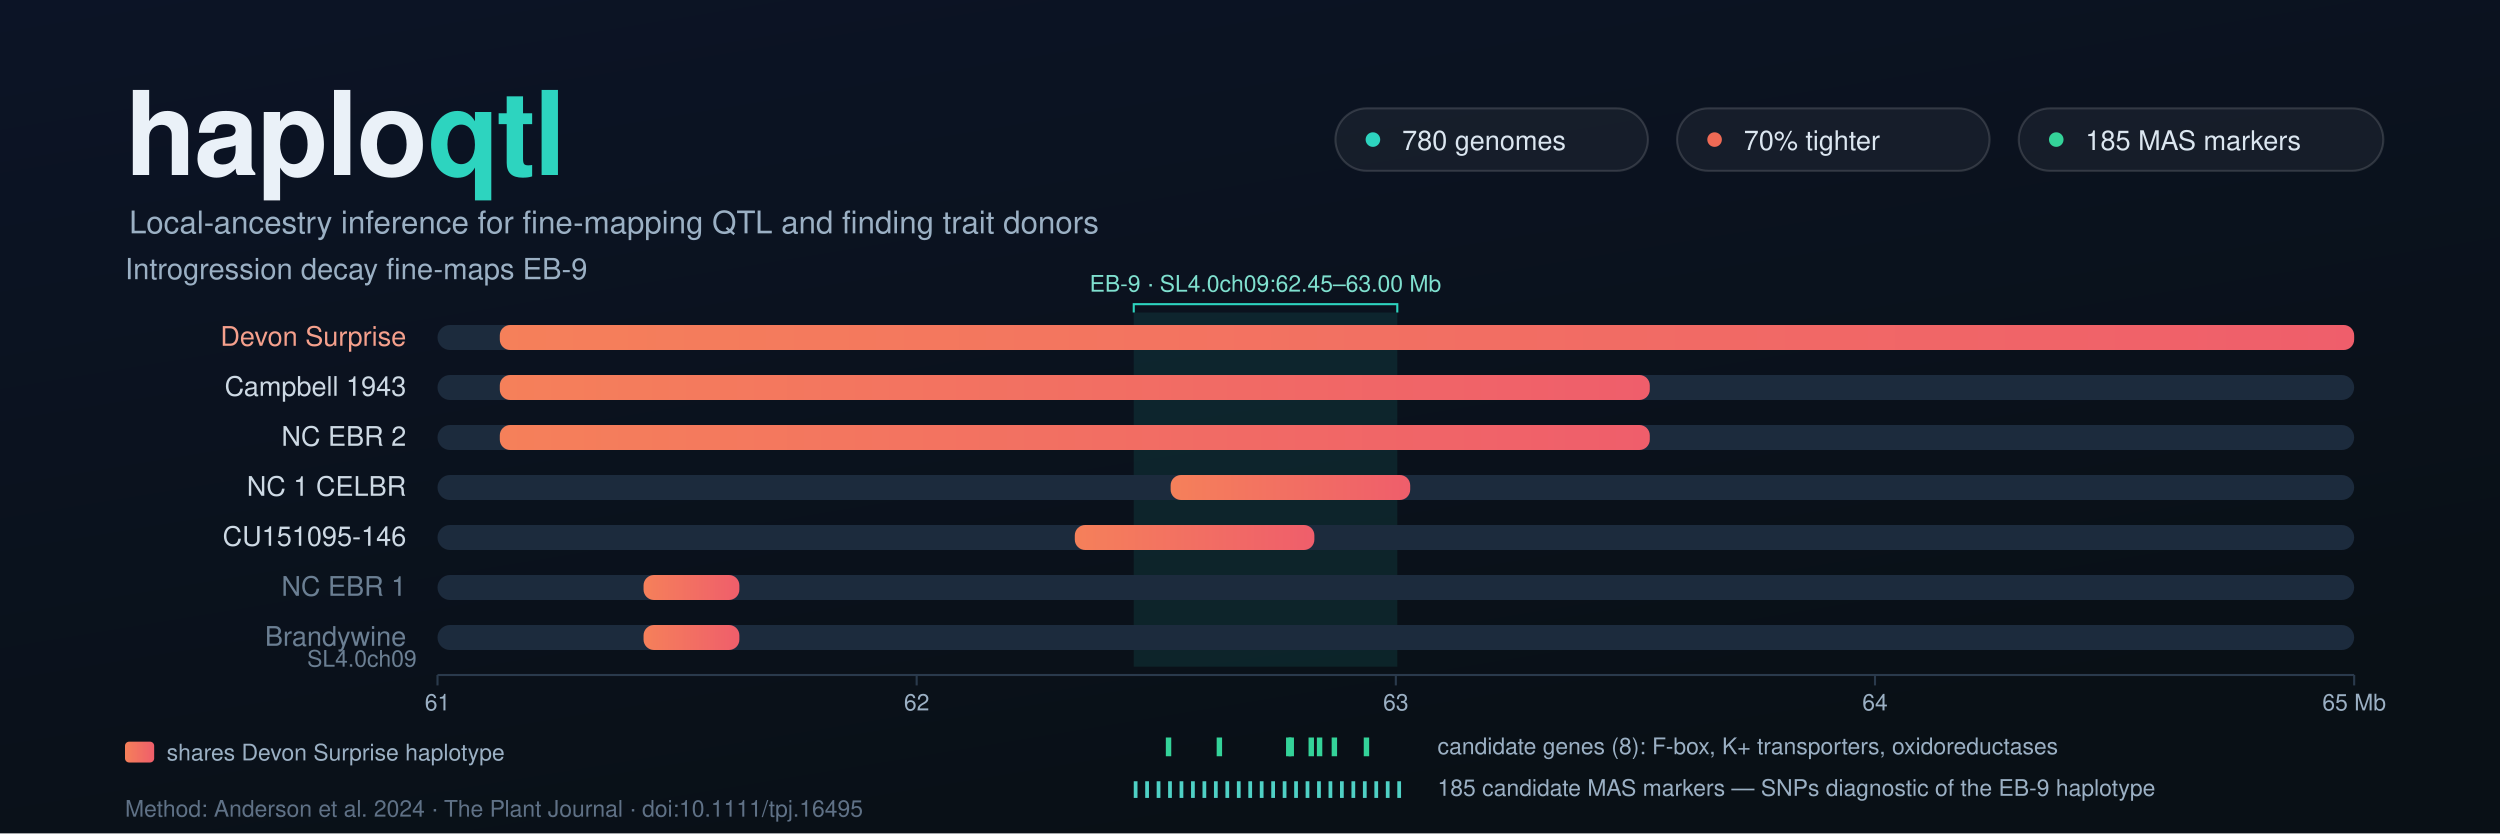
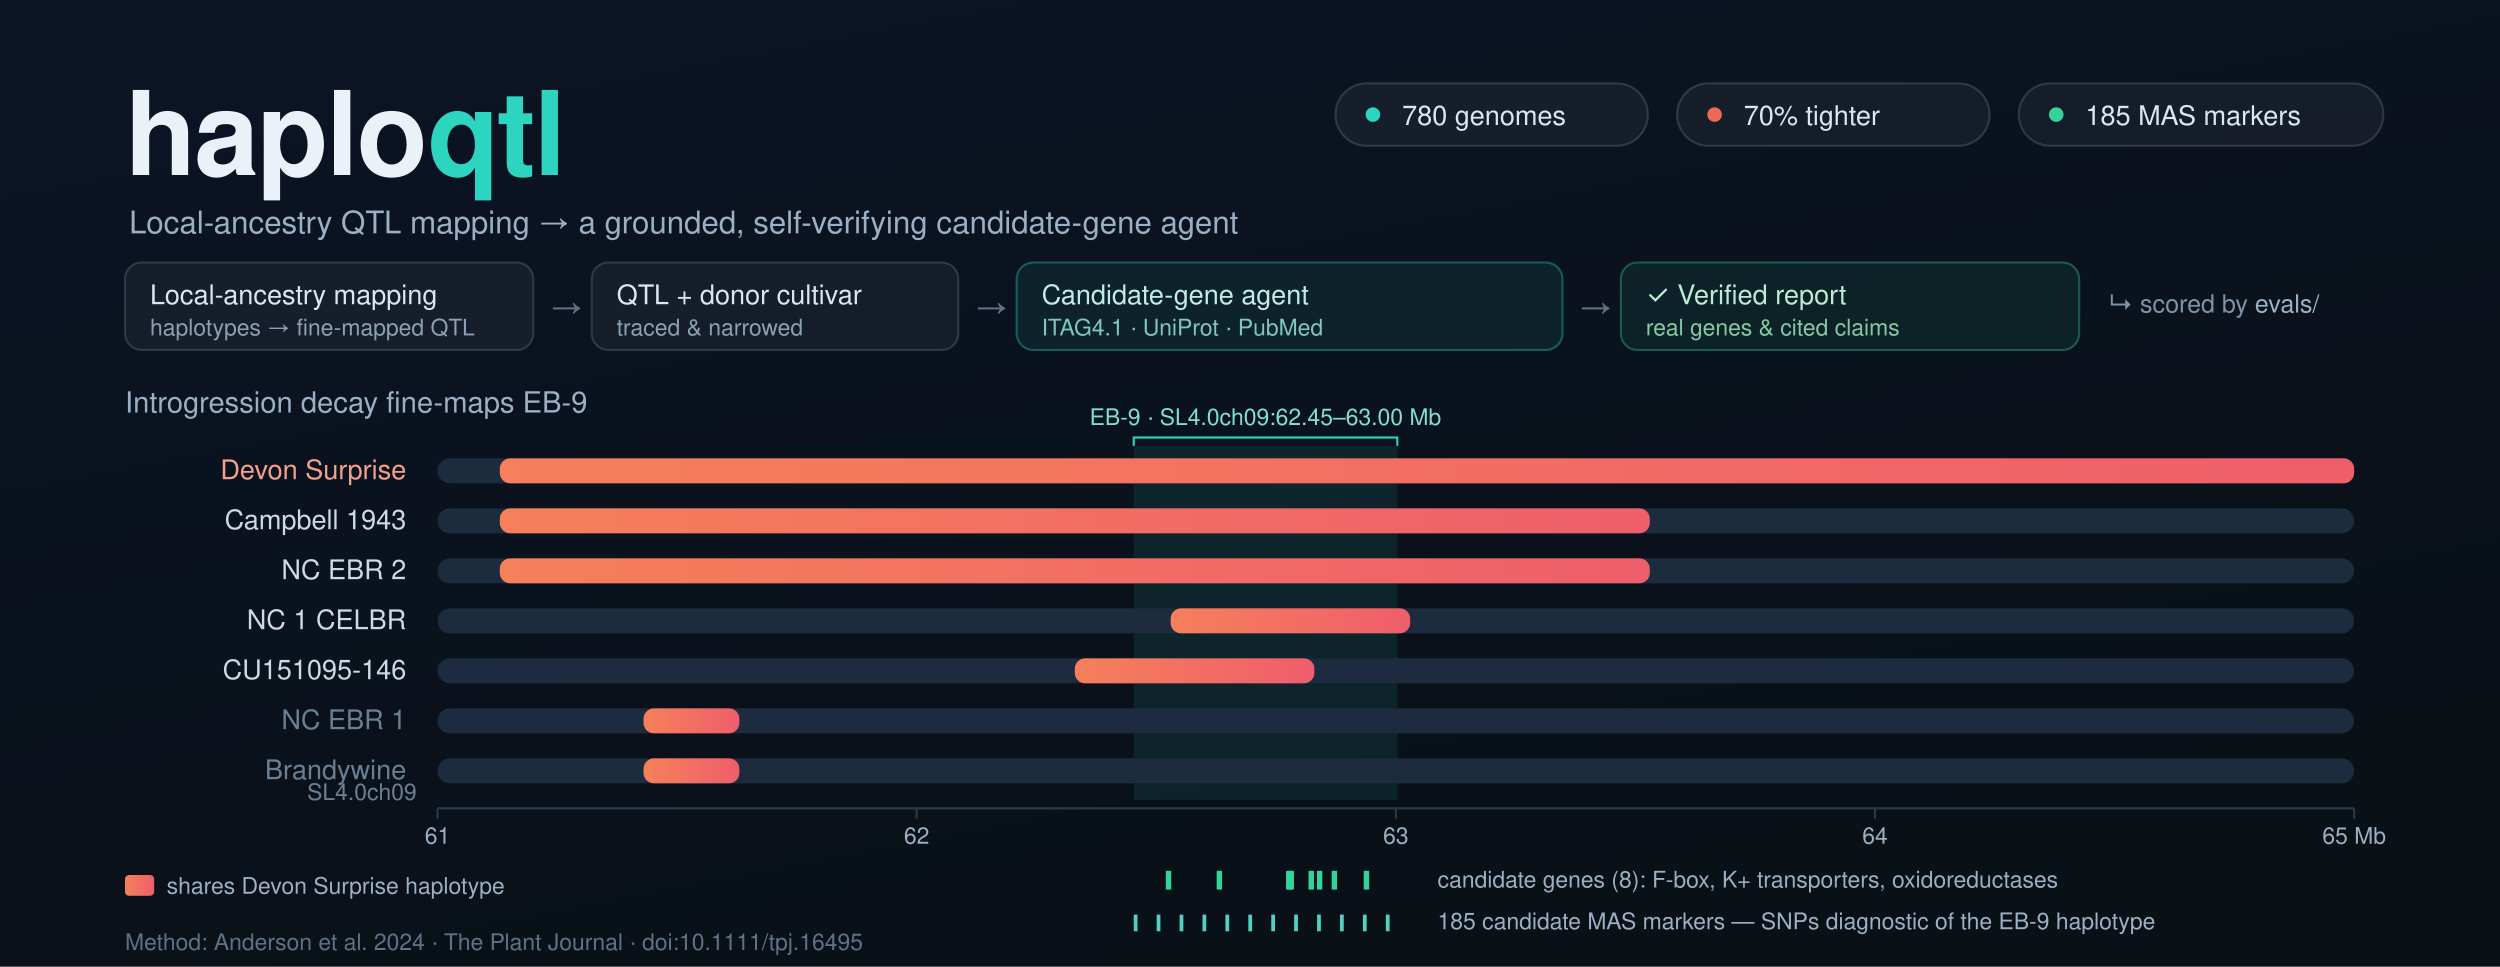
- <svg xmlns="http://www.w3.org/2000/svg" width="100%" viewBox="0 0 1200 400" role="img" font-family="ui-sans-serif, system-ui, -apple-system, Segoe UI, Helvetica, Arial, sans-serif">
+ <svg xmlns="http://www.w3.org/2000/svg" width="100%" viewBox="0 0 1200 464" role="img" font-family="ui-sans-serif, system-ui, -apple-system, Segoe UI, Helvetica, Arial, sans-serif">
  <defs>
    <linearGradient id="bg" x1="0" y1="0" x2="0.5" y2="1">
      <stop offset="0" stop-color="#0c1426" />
      <stop offset="1" stop-color="#091016" />
    </linearGradient>
    <linearGradient id="coral" x1="0" y1="0" x2="1" y2="0">
      <stop offset="0" stop-color="#f5805a" />
      <stop offset="1" stop-color="#ef5e6b" />
    </linearGradient>
  </defs>
-   <rect width="1200" height="400" fill="url(#bg)" />
+   <rect width="1200" height="464" fill="url(#bg)" />
  <text x="60" y="84" font-size="56" font-weight="700" letter-spacing="-1" fill="#eaf1f8">haplo<tspan fill="#2dd4bf">qtl</tspan>
  </text>
-   <text x="62" y="112" font-size="15" fill="#9bb0c4">Local-ancestry inference for fine-mapping QTL and finding trait donors</text>
-   <rect x="641" y="52" width="150" height="30" rx="15" fill="#ffffff" opacity="0.05" />
-   <rect x="641" y="52" width="150" height="30" rx="15" fill="none" stroke="#ffffff" stroke-opacity="0.14" />
-   <circle cx="659" cy="67" r="3.5" fill="#2dd4bf" />
-   <text x="673" y="72" font-size="13" fill="#dbe6f0">780 genomes</text>
-   <rect x="805" y="52" width="150" height="30" rx="15" fill="#ffffff" opacity="0.05" />
-   <rect x="805" y="52" width="150" height="30" rx="15" fill="none" stroke="#ffffff" stroke-opacity="0.14" />
-   <circle cx="823" cy="67" r="3.5" fill="#ef6a55" />
-   <text x="837" y="72" font-size="13" fill="#dbe6f0">70% tighter</text>
-   <rect x="969" y="52" width="175" height="30" rx="15" fill="#ffffff" opacity="0.05" />
-   <rect x="969" y="52" width="175" height="30" rx="15" fill="none" stroke="#ffffff" stroke-opacity="0.14" />
-   <circle cx="987" cy="67" r="3.5" fill="#34d399" />
-   <text x="1001" y="72" font-size="13" fill="#dbe6f0">185 MAS markers</text>
-   <text x="60" y="134" font-size="14" fill="#9bb0c4">Introgression decay fine-maps EB-9</text>
-   <rect x="544.2" y="150" width="126.5" height="170" fill="#2dd4bf" opacity="0.10" />
-   <path d="M544.2 150 V146 H670.7 V150" fill="none" stroke="#2dd4bf" stroke-width="1" />
-   <text x="607.4" y="140" text-anchor="middle" font-size="11" fill="#7fe0cf">EB-9 · SL4.0ch09:62.45–63.00 Mb</text>
-   <rect x="210" y="156" width="920" height="12" rx="6.0" fill="#1c2b3d" />
-   <rect x="239.9" y="156" width="890.1" height="12" rx="5.0" fill="url(#coral)" />
-   <text x="195" y="166" text-anchor="end" font-size="13" fill="#f5a08c">Devon Surprise</text>
-   <rect x="210" y="180" width="920" height="12" rx="6.0" fill="#1c2b3d" />
-   <rect x="239.9" y="180" width="552.0" height="12" rx="5.0" fill="url(#coral)" />
-   <text x="195" y="190" text-anchor="end" font-size="13" fill="#cdd9e4">Campbell 1943</text>
-   <rect x="210" y="204" width="920" height="12" rx="6.0" fill="#1c2b3d" />
-   <rect x="239.9" y="204" width="552.0" height="12" rx="5.0" fill="url(#coral)" />
-   <text x="195" y="214" text-anchor="end" font-size="13" fill="#cdd9e4">NC EBR 2</text>
-   <rect x="210" y="228" width="920" height="12" rx="6.0" fill="#1c2b3d" />
-   <rect x="561.9" y="228" width="115.0" height="12" rx="5.0" fill="url(#coral)" />
-   <text x="195" y="238" text-anchor="end" font-size="13" fill="#cdd9e4">NC 1 CELBR</text>
-   <rect x="210" y="252" width="920" height="12" rx="6.0" fill="#1c2b3d" />
-   <rect x="515.9" y="252" width="115.0" height="12" rx="5.0" fill="url(#coral)" />
-   <text x="195" y="262" text-anchor="end" font-size="13" fill="#cdd9e4">CU151095-146</text>
-   <rect x="210" y="276" width="920" height="12" rx="6.0" fill="#1c2b3d" />
-   <rect x="308.9" y="276" width="46.0" height="12" rx="5.0" fill="url(#coral)" />
-   <text x="195" y="286" text-anchor="end" font-size="13" fill="#6b7f93">NC EBR 1</text>
-   <rect x="210" y="300" width="920" height="12" rx="6.0" fill="#1c2b3d" />
-   <rect x="308.9" y="300" width="46.0" height="12" rx="5.0" fill="url(#coral)" />
-   <text x="195" y="310" text-anchor="end" font-size="13" fill="#6b7f93">Brandywine</text>
-   <line x1="210" y1="324" x2="1130" y2="324" stroke="#2a3a4c" />
-   <line x1="210.0" y1="324" x2="210.0" y2="329" stroke="#2a3a4c" />
-   <text x="210.0" y="341" text-anchor="middle" font-size="11" fill="#9bb0c4">61</text>
-   <line x1="440.0" y1="324" x2="440.0" y2="329" stroke="#2a3a4c" />
-   <text x="440.0" y="341" text-anchor="middle" font-size="11" fill="#9bb0c4">62</text>
-   <line x1="670.0" y1="324" x2="670.0" y2="329" stroke="#2a3a4c" />
-   <text x="670.0" y="341" text-anchor="middle" font-size="11" fill="#9bb0c4">63</text>
-   <line x1="900.0" y1="324" x2="900.0" y2="329" stroke="#2a3a4c" />
-   <text x="900.0" y="341" text-anchor="middle" font-size="11" fill="#9bb0c4">64</text>
-   <line x1="1130.0" y1="324" x2="1130.0" y2="329" stroke="#2a3a4c" />
-   <text x="1130.0" y="341" text-anchor="middle" font-size="11" fill="#9bb0c4">65 Mb</text>
-   <text x="200" y="320" text-anchor="end" font-size="11" fill="#6b7f93">SL4.0ch09</text>
-   <rect x="559.6" y="354" width="2.6" height="9" fill="#34d399" />
-   <rect x="584.0" y="354" width="2.6" height="9" fill="#34d399" />
-   <rect x="617.3" y="354" width="2.6" height="9" fill="#34d399" />
-   <rect x="618.5" y="354" width="2.6" height="9" fill="#34d399" />
-   <rect x="628.1" y="354" width="2.6" height="9" fill="#34d399" />
-   <rect x="632.1" y="354" width="2.6" height="9" fill="#34d399" />
-   <rect x="639.2" y="354" width="2.6" height="9" fill="#34d399" />
-   <rect x="654.6" y="354" width="2.6" height="9" fill="#34d399" />
-   <text x="690" y="362" font-size="11" fill="#9bb0c4">candidate genes (8): F-box, K+ transporters, oxidoreductases</text>
-   <rect x="544.2" y="375" width="1.8" height="8" fill="#4fd1c5" />
-   <rect x="549.7" y="375" width="1.8" height="8" fill="#4fd1c5" />
-   <rect x="555.2" y="375" width="1.8" height="8" fill="#4fd1c5" />
-   <rect x="560.7" y="375" width="1.8" height="8" fill="#4fd1c5" />
-   <rect x="566.2" y="375" width="1.8" height="8" fill="#4fd1c5" />
-   <rect x="571.7" y="375" width="1.8" height="8" fill="#4fd1c5" />
-   <rect x="577.2" y="375" width="1.8" height="8" fill="#4fd1c5" />
-   <rect x="582.7" y="375" width="1.8" height="8" fill="#4fd1c5" />
-   <rect x="588.2" y="375" width="1.8" height="8" fill="#4fd1c5" />
-   <rect x="593.7" y="375" width="1.8" height="8" fill="#4fd1c5" />
-   <rect x="599.2" y="375" width="1.8" height="8" fill="#4fd1c5" />
-   <rect x="604.7" y="375" width="1.8" height="8" fill="#4fd1c5" />
-   <rect x="610.2" y="375" width="1.8" height="8" fill="#4fd1c5" />
-   <rect x="615.7" y="375" width="1.8" height="8" fill="#4fd1c5" />
-   <rect x="621.2" y="375" width="1.8" height="8" fill="#4fd1c5" />
-   <rect x="626.7" y="375" width="1.8" height="8" fill="#4fd1c5" />
-   <rect x="632.2" y="375" width="1.8" height="8" fill="#4fd1c5" />
-   <rect x="637.7" y="375" width="1.8" height="8" fill="#4fd1c5" />
-   <rect x="643.2" y="375" width="1.8" height="8" fill="#4fd1c5" />
-   <rect x="648.7" y="375" width="1.8" height="8" fill="#4fd1c5" />
-   <rect x="654.2" y="375" width="1.8" height="8" fill="#4fd1c5" />
-   <rect x="659.7" y="375" width="1.8" height="8" fill="#4fd1c5" />
-   <rect x="665.2" y="375" width="1.8" height="8" fill="#4fd1c5" />
-   <rect x="670.7" y="375" width="1.8" height="8" fill="#4fd1c5" />
-   <text x="690" y="382" font-size="11" fill="#9bb0c4">185 candidate MAS markers — SNPs diagnostic of the EB-9 haplotype</text>
-   <rect x="60" y="356" width="14" height="10" rx="2" fill="url(#coral)" />
-   <text x="80" y="365" font-size="11" fill="#9bb0c4">shares Devon Surprise haplotype</text>
-   <text x="60" y="392" font-size="11" fill="#5f7186">Method: Anderson et al. 2024 · The Plant Journal · doi:10.1111/tpj.16495</text>
+   <text x="62" y="112" font-size="15" fill="#9bb0c4">Local-ancestry QTL mapping → a grounded, self-verifying candidate-gene agent</text>
+   <rect x="641" y="40" width="150" height="30" rx="15" fill="#ffffff" opacity="0.05" />
+   <rect x="641" y="40" width="150" height="30" rx="15" fill="none" stroke="#ffffff" stroke-opacity="0.14" />
+   <circle cx="659" cy="55" r="3.5" fill="#2dd4bf" />
+   <text x="673" y="60" font-size="13" fill="#dbe6f0">780 genomes</text>
+   <rect x="805" y="40" width="150" height="30" rx="15" fill="#ffffff" opacity="0.05" />
+   <rect x="805" y="40" width="150" height="30" rx="15" fill="none" stroke="#ffffff" stroke-opacity="0.14" />
+   <circle cx="823" cy="55" r="3.5" fill="#ef6a55" />
+   <text x="837" y="60" font-size="13" fill="#dbe6f0">70% tighter</text>
+   <rect x="969" y="40" width="175" height="30" rx="15" fill="#ffffff" opacity="0.05" />
+   <rect x="969" y="40" width="175" height="30" rx="15" fill="none" stroke="#ffffff" stroke-opacity="0.14" />
+   <circle cx="987" cy="55" r="3.5" fill="#34d399" />
+   <text x="1001" y="60" font-size="13" fill="#dbe6f0">185 MAS markers</text>
+   <g>
+     <rect x="60" y="126" width="196" height="42" rx="8" fill="#ffffff" opacity="0.05" />
+     <rect x="60" y="126" width="196" height="42" rx="8" fill="none" stroke="#ffffff" stroke-opacity="0.14" />
+     <text x="72" y="146" font-size="13" fill="#dbe6f0">Local-ancestry mapping</text>
+     <text x="72" y="161" font-size="11" fill="#8aa0b4">haplotypes → fine-mapped QTL</text>
+     <text x="264" y="153" font-size="16" fill="#5f7186">→</text>
+     <rect x="284" y="126" width="176" height="42" rx="8" fill="#ffffff" opacity="0.05" />
+     <rect x="284" y="126" width="176" height="42" rx="8" fill="none" stroke="#ffffff" stroke-opacity="0.14" />
+     <text x="296" y="146" font-size="13" fill="#dbe6f0">QTL + donor cultivar</text>
+     <text x="296" y="161" font-size="11" fill="#8aa0b4">traced &amp; narrowed</text>
+     <text x="468" y="153" font-size="16" fill="#5f7186">→</text>
+     <rect x="488" y="126" width="262" height="42" rx="8" fill="#2dd4bf" opacity="0.08" />
+     <rect x="488" y="126" width="262" height="42" rx="8" fill="none" stroke="#2dd4bf" stroke-opacity="0.35" />
+     <text x="500" y="146" font-size="13" fill="#bfeee6">Candidate-gene agent</text>
+     <text x="500" y="161" font-size="11" fill="#7fc7bd">ITAG4.1 · UniProt · PubMed</text>
+     <text x="758" y="153" font-size="16" fill="#5f7186">→</text>
+     <rect x="778" y="126" width="220" height="42" rx="8" fill="#34d399" opacity="0.08" />
+     <rect x="778" y="126" width="220" height="42" rx="8" fill="none" stroke="#34d399" stroke-opacity="0.35" />
+     <text x="790" y="146" font-size="13" fill="#bdebd3">✓ Verified report</text>
+     <text x="790" y="161" font-size="11" fill="#84c9a3">real genes &amp; cited claims</text>
+     <text x="1012" y="150" font-size="12" fill="#7f93a6">↳ scored by <tspan fill="#9bb0c4">evals/</tspan>
+     </text>
+   </g>
+   <g transform="translate(0,64)">
+     <text x="60" y="134" font-size="14" fill="#9bb0c4">Introgression decay fine-maps EB-9</text>
+     <rect x="544.2" y="150" width="126.5" height="170" fill="#2dd4bf" opacity="0.10" />
+     <path d="M544.2 150 V146 H670.7 V150" fill="none" stroke="#2dd4bf" stroke-width="1" />
+     <text x="607.4" y="140" text-anchor="middle" font-size="11" fill="#7fe0cf">EB-9 · SL4.0ch09:62.45–63.00 Mb</text>
+     <rect x="210" y="156" width="920" height="12" rx="6.0" fill="#1c2b3d" />
+     <rect x="239.9" y="156" width="890.1" height="12" rx="5.0" fill="url(#coral)" />
+     <text x="195" y="166" text-anchor="end" font-size="13" fill="#f5a08c">Devon Surprise</text>
+     <rect x="210" y="180" width="920" height="12" rx="6.0" fill="#1c2b3d" />
+     <rect x="239.9" y="180" width="552.0" height="12" rx="5.0" fill="url(#coral)" />
+     <text x="195" y="190" text-anchor="end" font-size="13" fill="#cdd9e4">Campbell 1943</text>
+     <rect x="210" y="204" width="920" height="12" rx="6.0" fill="#1c2b3d" />
+     <rect x="239.9" y="204" width="552.0" height="12" rx="5.0" fill="url(#coral)" />
+     <text x="195" y="214" text-anchor="end" font-size="13" fill="#cdd9e4">NC EBR 2</text>
+     <rect x="210" y="228" width="920" height="12" rx="6.0" fill="#1c2b3d" />
+     <rect x="561.9" y="228" width="115.0" height="12" rx="5.0" fill="url(#coral)" />
+     <text x="195" y="238" text-anchor="end" font-size="13" fill="#cdd9e4">NC 1 CELBR</text>
+     <rect x="210" y="252" width="920" height="12" rx="6.0" fill="#1c2b3d" />
+     <rect x="515.9" y="252" width="115.0" height="12" rx="5.0" fill="url(#coral)" />
+     <text x="195" y="262" text-anchor="end" font-size="13" fill="#cdd9e4">CU151095-146</text>
+     <rect x="210" y="276" width="920" height="12" rx="6.0" fill="#1c2b3d" />
+     <rect x="308.9" y="276" width="46.0" height="12" rx="5.0" fill="url(#coral)" />
+     <text x="195" y="286" text-anchor="end" font-size="13" fill="#6b7f93">NC EBR 1</text>
+     <rect x="210" y="300" width="920" height="12" rx="6.0" fill="#1c2b3d" />
+     <rect x="308.9" y="300" width="46.0" height="12" rx="5.0" fill="url(#coral)" />
+     <text x="195" y="310" text-anchor="end" font-size="13" fill="#6b7f93">Brandywine</text>
+     <line x1="210" y1="324" x2="1130" y2="324" stroke="#2a3a4c" />
+     <line x1="210.0" y1="324" x2="210.0" y2="329" stroke="#2a3a4c" />
+     <text x="210.0" y="341" text-anchor="middle" font-size="11" fill="#9bb0c4">61</text>
+     <line x1="440.0" y1="324" x2="440.0" y2="329" stroke="#2a3a4c" />
+     <text x="440.0" y="341" text-anchor="middle" font-size="11" fill="#9bb0c4">62</text>
+     <line x1="670.0" y1="324" x2="670.0" y2="329" stroke="#2a3a4c" />
+     <text x="670.0" y="341" text-anchor="middle" font-size="11" fill="#9bb0c4">63</text>
+     <line x1="900.0" y1="324" x2="900.0" y2="329" stroke="#2a3a4c" />
+     <text x="900.0" y="341" text-anchor="middle" font-size="11" fill="#9bb0c4">64</text>
+     <line x1="1130.0" y1="324" x2="1130.0" y2="329" stroke="#2a3a4c" />
+     <text x="1130.0" y="341" text-anchor="middle" font-size="11" fill="#9bb0c4">65 Mb</text>
+     <text x="200" y="320" text-anchor="end" font-size="11" fill="#6b7f93">SL4.0ch09</text>
+     <rect x="559.6" y="354" width="2.6" height="9" fill="#34d399" />
+     <rect x="584.0" y="354" width="2.6" height="9" fill="#34d399" />
+     <rect x="617.3" y="354" width="2.6" height="9" fill="#34d399" />
+     <rect x="618.5" y="354" width="2.6" height="9" fill="#34d399" />
+     <rect x="628.1" y="354" width="2.6" height="9" fill="#34d399" />
+     <rect x="632.1" y="354" width="2.6" height="9" fill="#34d399" />
+     <rect x="639.2" y="354" width="2.6" height="9" fill="#34d399" />
+     <rect x="654.6" y="354" width="2.6" height="9" fill="#34d399" />
+     <text x="690" y="362" font-size="11" fill="#9bb0c4">candidate genes (8): F-box, K+ transporters, oxidoreductases</text>
+     <rect x="544.2" y="375" width="1.8" height="8" fill="#4fd1c5" />
+     <rect x="555.2" y="375" width="1.8" height="8" fill="#4fd1c5" />
+     <rect x="566.2" y="375" width="1.8" height="8" fill="#4fd1c5" />
+     <rect x="577.2" y="375" width="1.8" height="8" fill="#4fd1c5" />
+     <rect x="588.2" y="375" width="1.8" height="8" fill="#4fd1c5" />
+     <rect x="599.2" y="375" width="1.8" height="8" fill="#4fd1c5" />
+     <rect x="610.2" y="375" width="1.8" height="8" fill="#4fd1c5" />
+     <rect x="621.2" y="375" width="1.8" height="8" fill="#4fd1c5" />
+     <rect x="632.2" y="375" width="1.8" height="8" fill="#4fd1c5" />
+     <rect x="643.2" y="375" width="1.8" height="8" fill="#4fd1c5" />
+     <rect x="654.2" y="375" width="1.8" height="8" fill="#4fd1c5" />
+     <rect x="665.2" y="375" width="1.8" height="8" fill="#4fd1c5" />
+     <text x="690" y="382" font-size="11" fill="#9bb0c4">185 candidate MAS markers — SNPs diagnostic of the EB-9 haplotype</text>
+     <rect x="60" y="356" width="14" height="10" rx="2" fill="url(#coral)" />
+     <text x="80" y="365" font-size="11" fill="#9bb0c4">shares Devon Surprise haplotype</text>
+     <text x="60" y="392" font-size="11" fill="#5f7186">Method: Anderson et al. 2024 · The Plant Journal · doi:10.1111/tpj.16495</text>
+   </g>
</svg>
